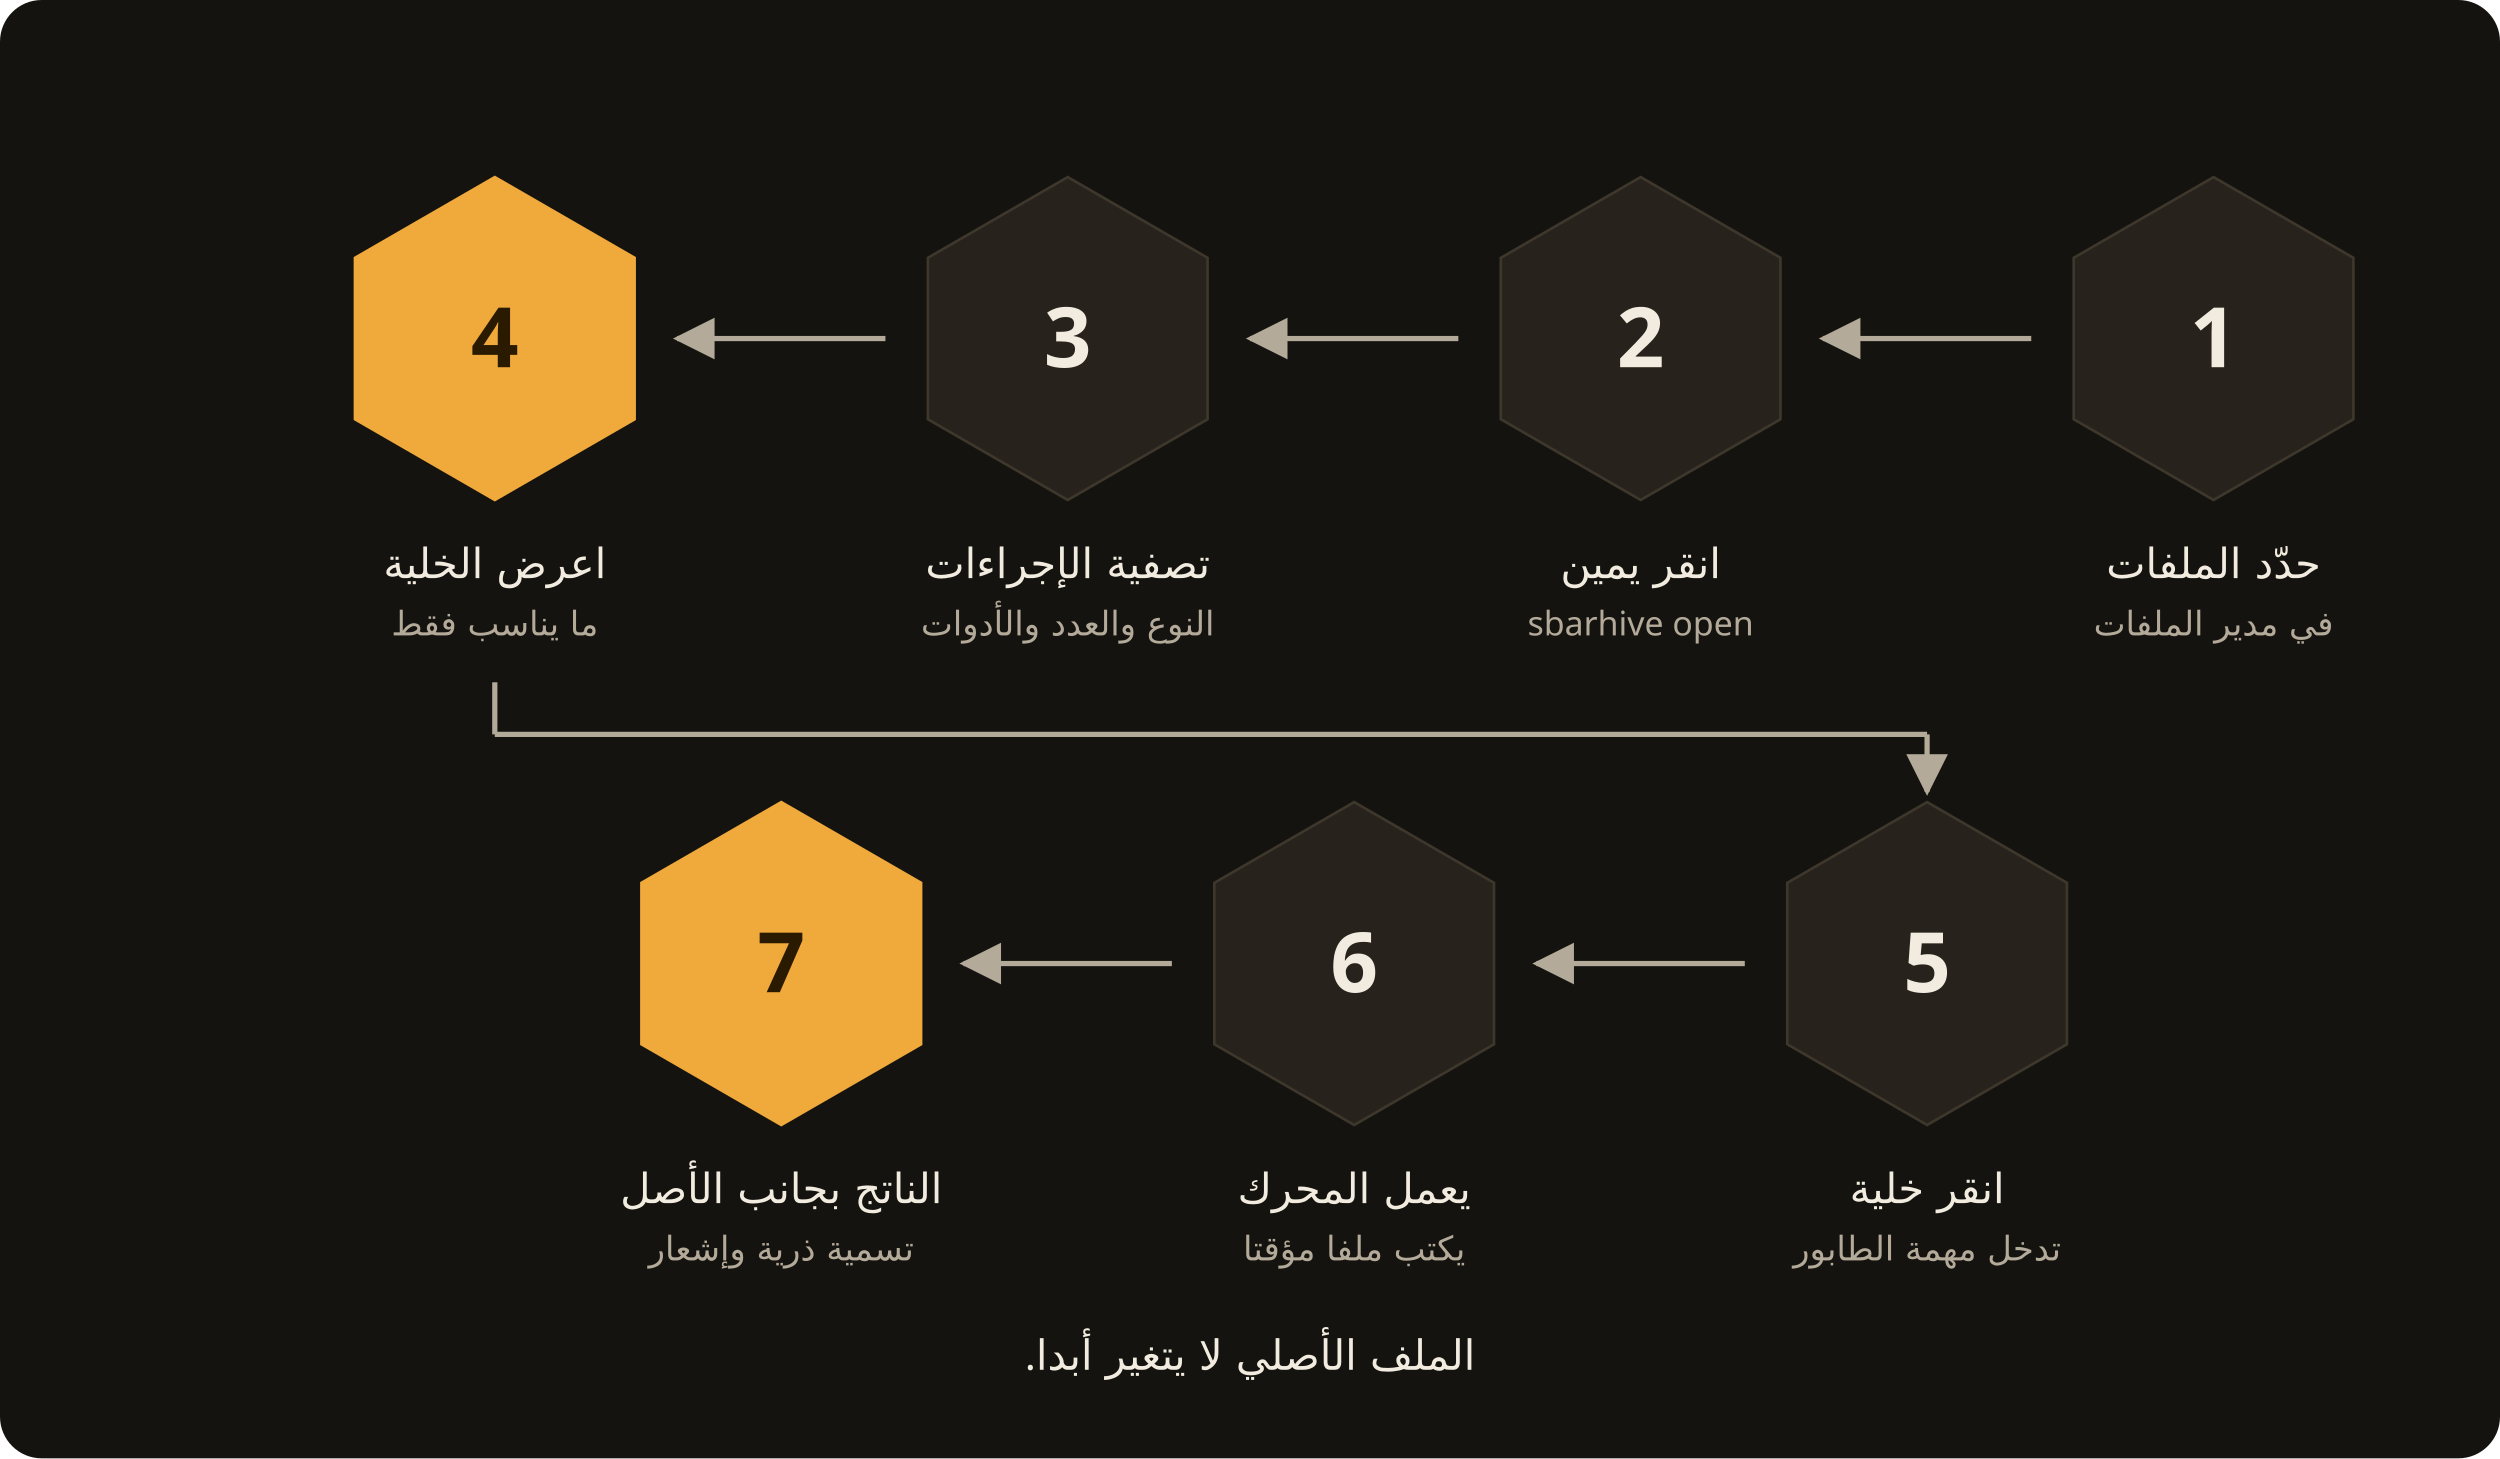
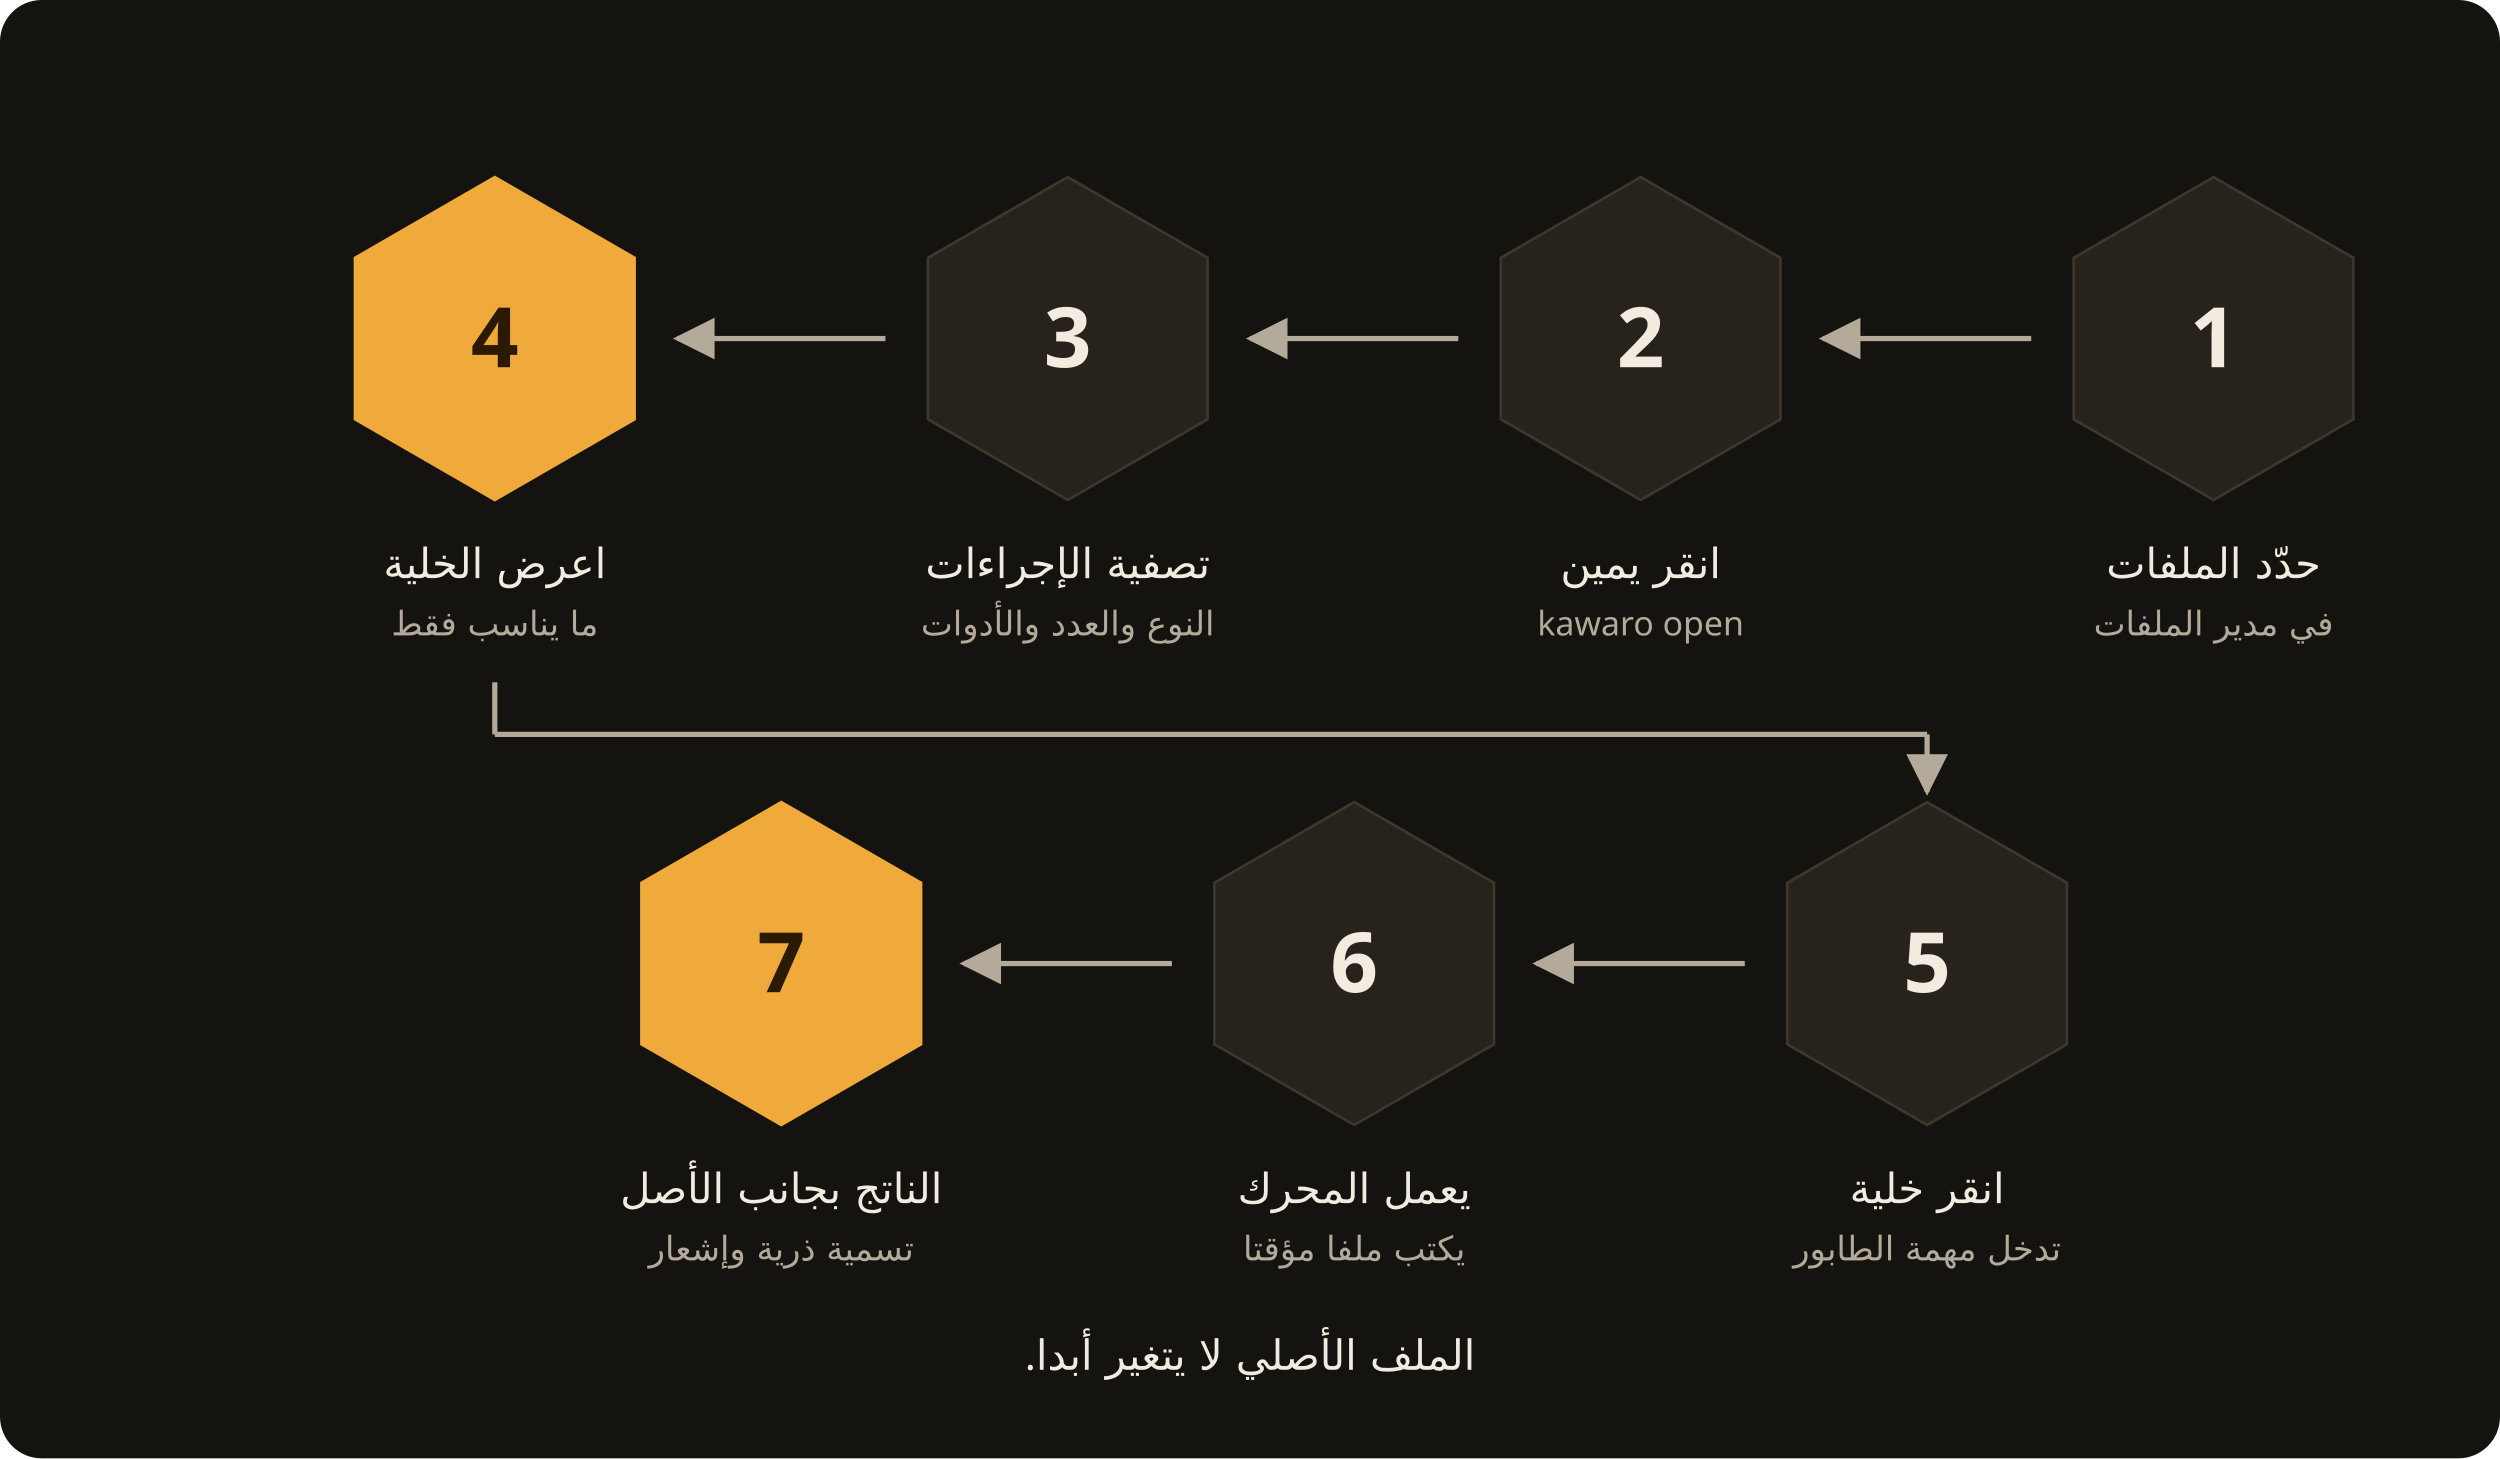
<svg xmlns="http://www.w3.org/2000/svg" viewBox="0 0 960 560" role="img" aria-labelledby="t d" width="960" height="560">
  <style>
.box{fill:#1E1B16;stroke:#3E372C;stroke-width:1}
.box2{fill:#27231C;stroke:#3E372C;stroke-width:1}
.zone{fill:#15130F;stroke:#3E372C;stroke-width:1;stroke-dasharray:6 6}
.hot{fill:#F0A93B;stroke:#F0A93B}
.hex{fill:#27231C;stroke:#3E372C;stroke-width:1}
.hexhot{fill:#F0A93B;stroke:#F0A93B}
.hexc{fill:#322C23;stroke:#3E372C;stroke-width:1}
.t{fill:#F2ECE0} .t2{fill:#B3AA99}
.hot-t{fill:#2A1A00} .hexhot-t{fill:#2A1A00}
.ln{stroke:#B3AA99;stroke-width:2;fill:none}
.head{fill:#B3AA99}
text{font-family:"IBM Plex Sans Arabic", "IBM Plex Sans", system-ui, sans-serif;direction:rtl;unicode-bidi:embed}
</style>
  <rect width="960" height="560" fill="#15130F" rx="16" />
  <defs>
    <marker id="a" viewBox="0 0 10 10" refX="9" refY="5" markerWidth="8" markerHeight="8" orient="auto-start-reverse">
      <path d="M0 0L10 5L0 10Z" fill="#B3AA99" />
    </marker>
  </defs>
  <path class="hex" d="M850.0,68.0L903.7,99.0L903.7,161.0L850.0,192.0L796.3,161.0L796.3,99.0Z" />
  <text class="t" x="850.0" y="141" text-anchor="middle" font-size="32" font-weight="600">1</text>
  <text class="t" x="850.0" y="222" text-anchor="middle" font-size="16">حدّد الملفات</text>
  <text class="t2" x="850.0" y="244" text-anchor="middle" font-size="13">في مدير الملفات</text>
  <path class="hex" d="M630.0,68.0L683.7,99.0L683.7,161.0L630.0,192.0L576.3,161.0L576.3,99.0Z" />
  <text class="t" x="630.0" y="141" text-anchor="middle" font-size="32" font-weight="600">2</text>
  <text class="t" x="630.0" y="222" text-anchor="middle" font-size="16">انقر يمين</text>
-   <text class="t2" x="630.0" y="244" text-anchor="middle" font-size="13" font-family="ui-monospace, 'IBM Plex Mono', monospace">sbarhive open</text>
+   <text class="t2" x="630.0" y="244" text-anchor="middle" font-size="13" font-family="ui-monospace, 'IBM Plex Mono', monospace">kawaro open</text>
  <path class="hex" d="M410.0,68.0L463.7,99.0L463.7,161.0L410.0,192.0L356.3,161.0L356.3,99.0Z" />
  <text class="t" x="410.0" y="141" text-anchor="middle" font-size="32" font-weight="600">3</text>
  <text class="t" x="410.0" y="222" text-anchor="middle" font-size="16">تصفية الإجراءات</text>
  <text class="t2" x="410.0" y="244" text-anchor="middle" font-size="13">النوع والعدد والأدوات</text>
  <path class="hexhot" d="M190.0,68.0L243.7,99.0L243.7,161.0L190.0,192.0L136.3,161.0L136.3,99.0Z" />
  <text class="hexhot-t" x="190.0" y="141" text-anchor="middle" font-size="32" font-weight="600">4</text>
  <text class="t" x="190.0" y="222" text-anchor="middle" font-size="16">اعرض الخلية</text>
  <text class="t2" x="190.0" y="244" text-anchor="middle" font-size="13">ما يناسب فقط</text>
  <path class="hex" d="M740.0,308.0L793.7,339.0L793.7,401.0L740.0,432.0L686.3,401.0L686.3,339.0Z" />
  <text class="t" x="740.0" y="381" text-anchor="middle" font-size="32" font-weight="600">5</text>
  <text class="t" x="740.0" y="462" text-anchor="middle" font-size="16">انقر خلية</text>
  <text class="t2" x="740.0" y="484" text-anchor="middle" font-size="13">تدخل مهمة الطابور</text>
  <path class="hex" d="M520.0,308.0L573.7,339.0L573.7,401.0L520.0,432.0L466.3,401.0L466.3,339.0Z" />
  <text class="t" x="520.0" y="381" text-anchor="middle" font-size="32" font-weight="600">6</text>
  <text class="t" x="520.0" y="462" text-anchor="middle" font-size="16">يعمل المحرك</text>
  <text class="t2" x="520.0" y="484" text-anchor="middle" font-size="13">يكتب ملفا مؤقتا</text>
  <path class="hexhot" d="M300.0,308.0L353.7,339.0L353.7,401.0L300.0,432.0L246.3,401.0L246.3,339.0Z" />
  <text class="hexhot-t" x="300.0" y="381" text-anchor="middle" font-size="32" font-weight="600">7</text>
  <text class="t" x="300.0" y="462" text-anchor="middle" font-size="16">الناتج بجانب الأصل</text>
  <text class="t2" x="300.0" y="484" text-anchor="middle" font-size="13">تسمية ذرية وإشعار</text>
  <line class="ln" x1="780.0" y1="130" x2="700.0" y2="130" marker-end="url(#a)" />
  <line class="ln" x1="560.0" y1="130" x2="480.0" y2="130" marker-end="url(#a)" />
  <line class="ln" x1="340.0" y1="130" x2="260.0" y2="130" marker-end="url(#a)" />
  <line class="ln" x1="190.0" y1="262" x2="190.0" y2="282" />
  <line class="ln" x1="190.0" y1="282" x2="740.0" y2="282" />
  <line class="ln" x1="740.0" y1="282" x2="740.0" y2="304" marker-end="url(#a)" />
  <line class="ln" x1="670.0" y1="370" x2="590.0" y2="370" marker-end="url(#a)" />
  <line class="ln" x1="450.0" y1="370" x2="370.0" y2="370" marker-end="url(#a)" />
  <text class="t" x="480.0" y="526" text-anchor="middle" font-size="16">الملف الأصلي لا يتغير أبدا.</text>
</svg>
